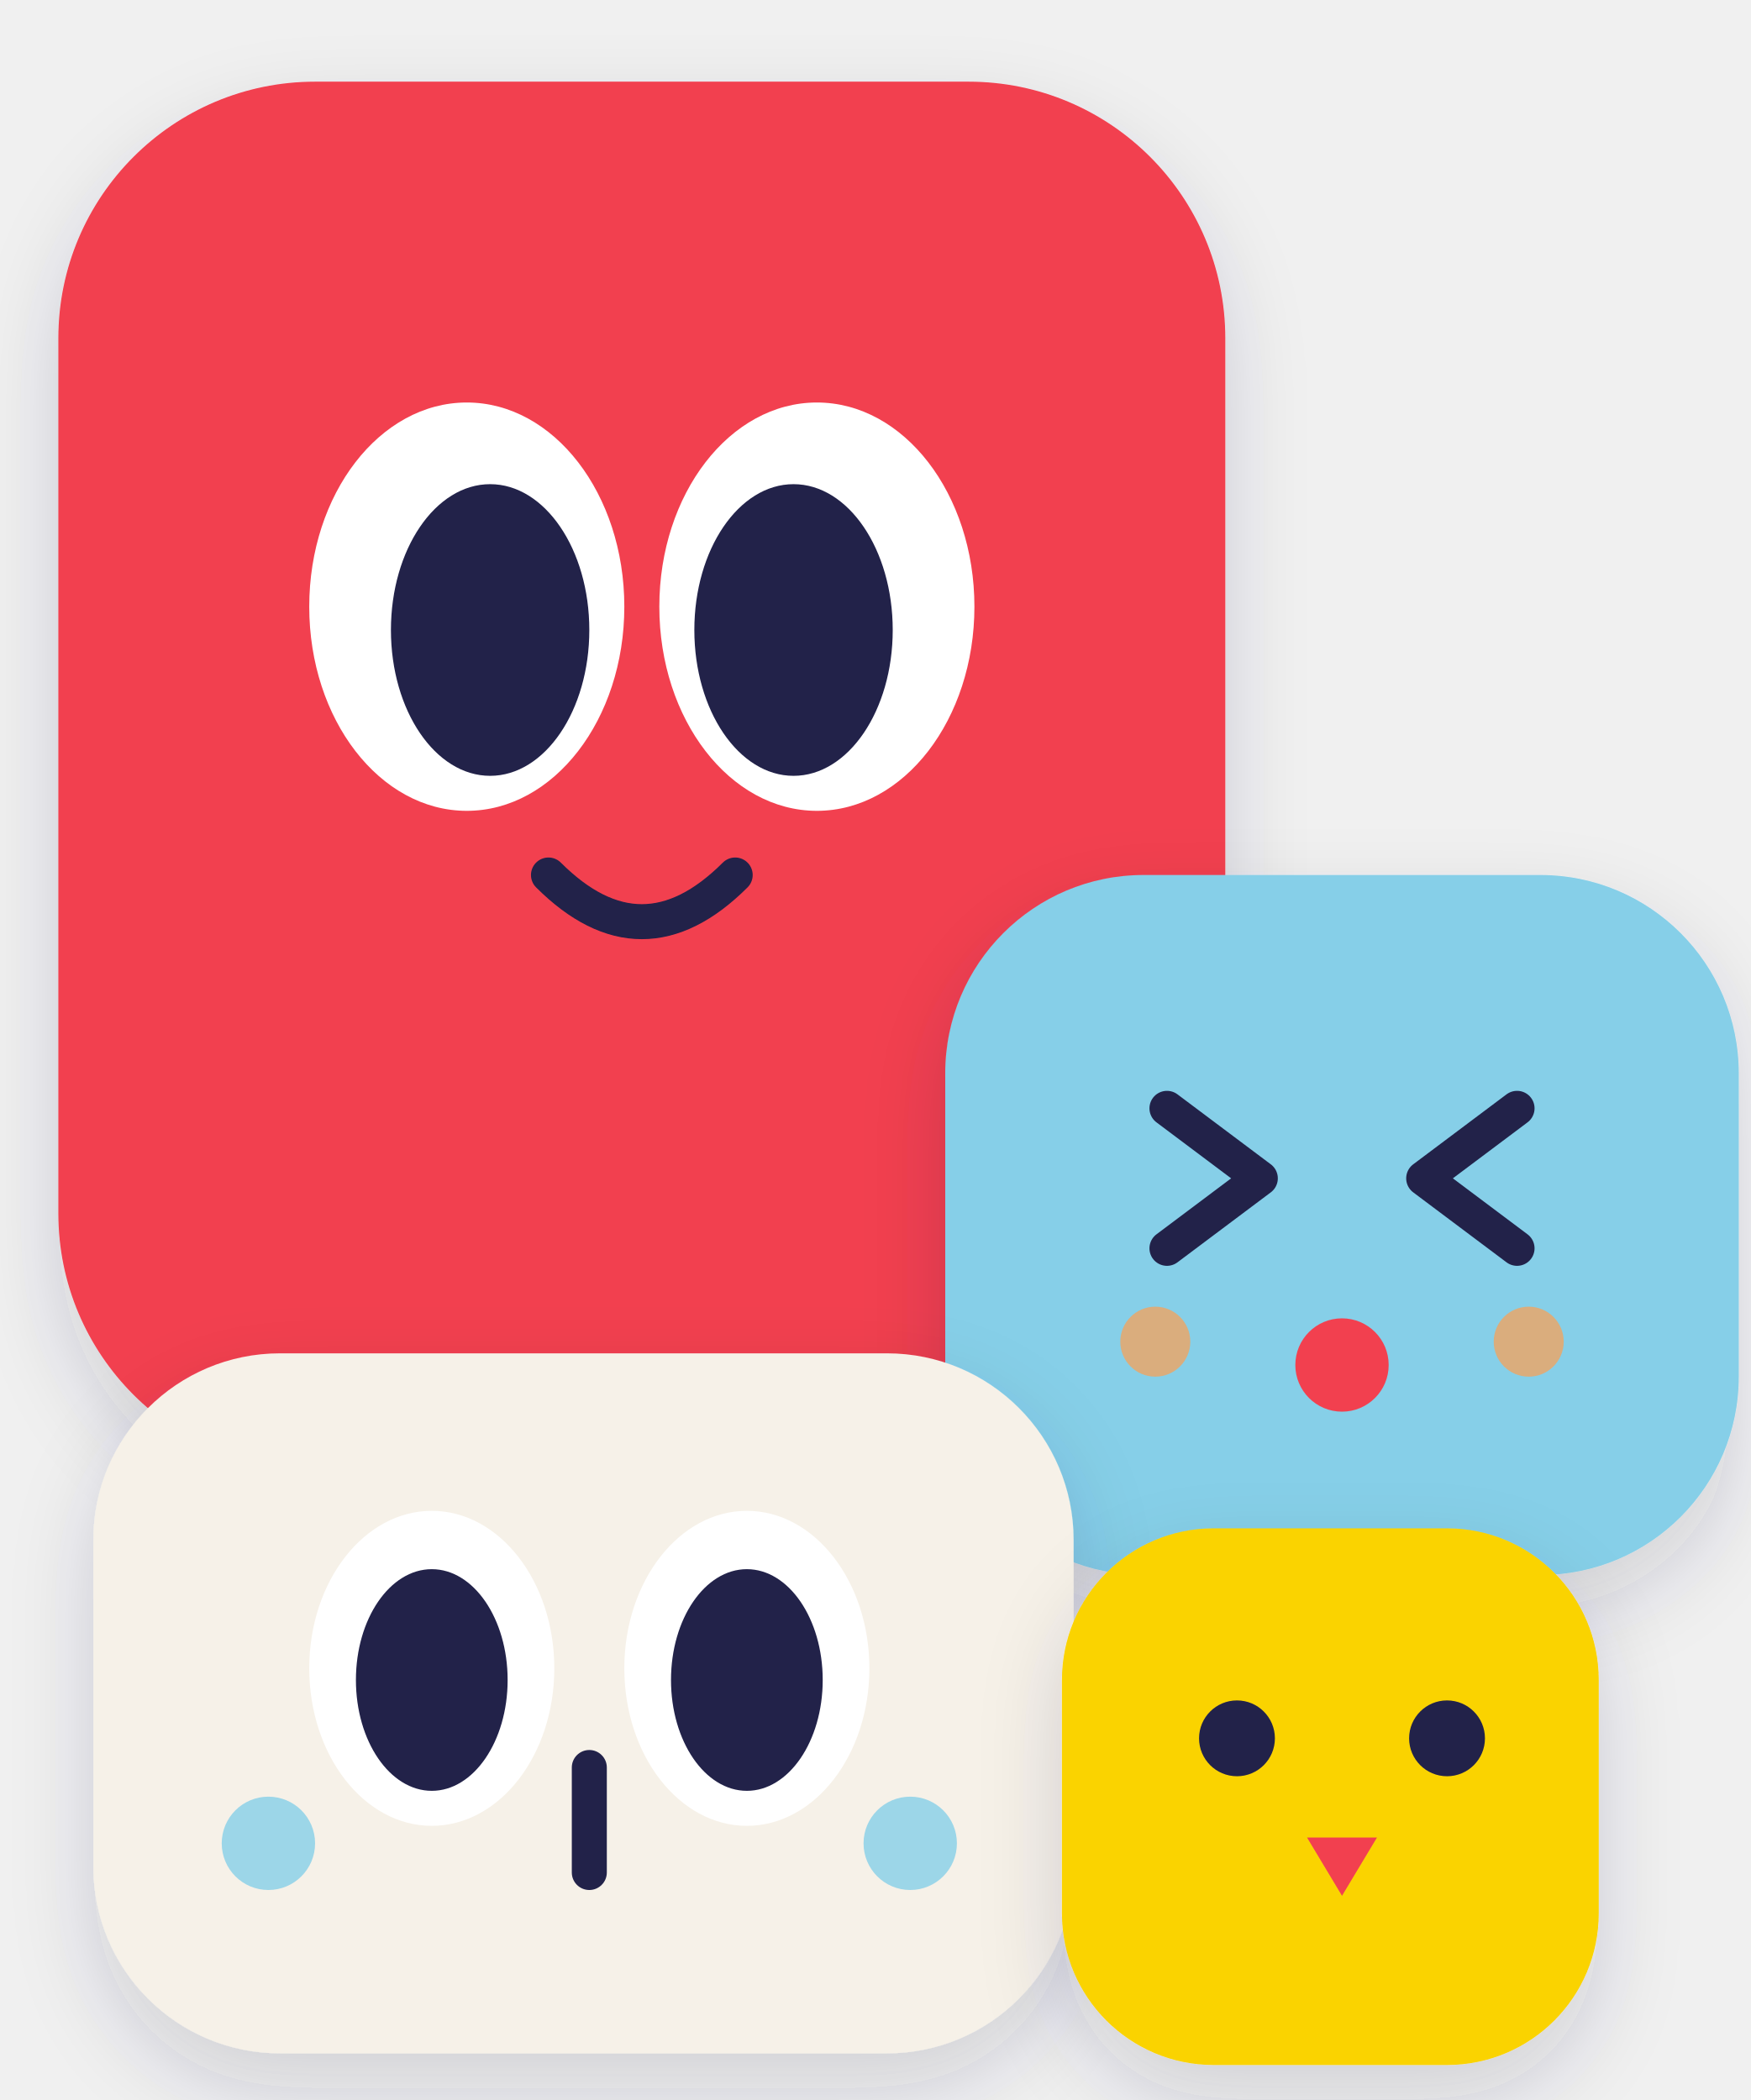
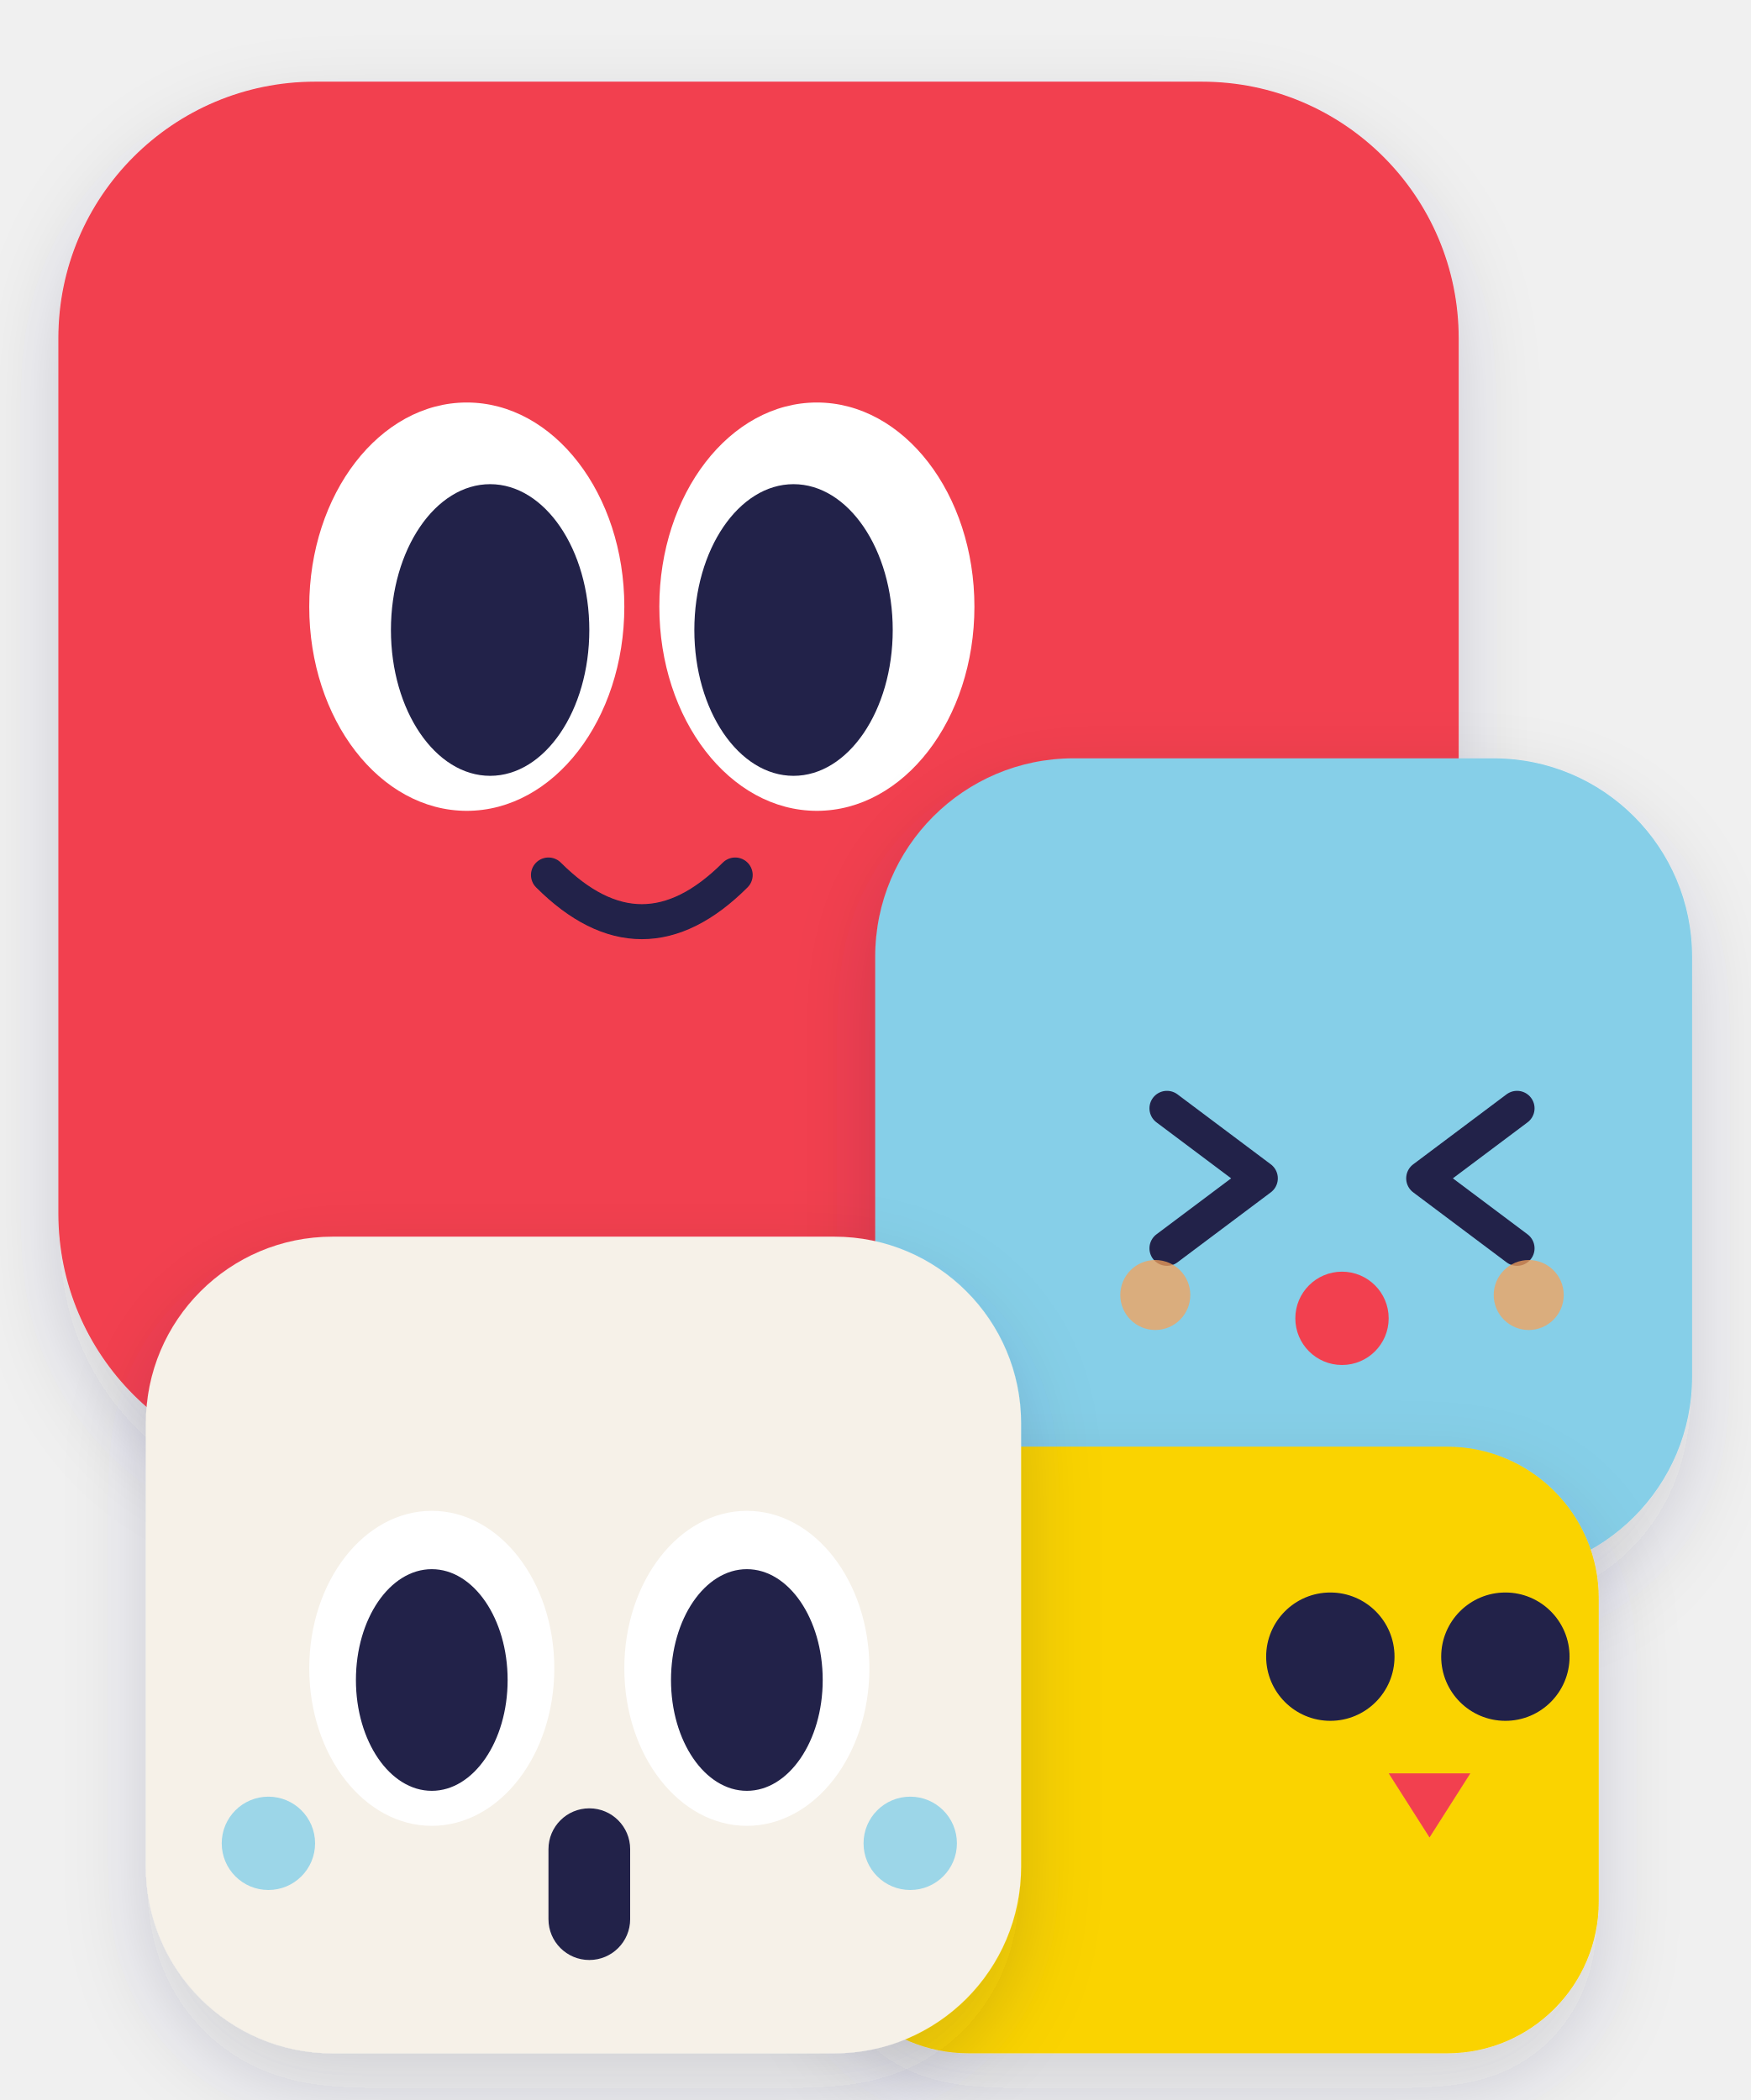
<svg xmlns="http://www.w3.org/2000/svg" viewBox="0 0 300 360" fill="none" role="img" aria-label="J&amp;K Daycare logo">
  <defs>
    <filter id="jkshadow" x="-20%" y="-20%" width="140%" height="140%">
      <feDropShadow dx="0" dy="6" stdDeviation="7" flood-color="#212149" flood-opacity="0.16" />
    </filter>
  </defs>
  <g filter="url(#jkshadow)">
-     <rect x="10" y="14" width="200" height="238" rx="44" fill="#f24150" />
+     <rect x="10" y="14" width="240" height="238" rx="44" fill="#f24150" />
    <ellipse cx="80" cy="104" rx="27" ry="35" fill="#ffffff" />
    <ellipse cx="140" cy="104" rx="27" ry="35" fill="#ffffff" />
    <ellipse cx="84" cy="108" rx="17" ry="25" fill="#212149" />
    <ellipse cx="136" cy="108" rx="17" ry="25" fill="#212149" />
    <path d="M94 150 Q110 166 126 150" stroke="#212149" stroke-width="6" fill="none" stroke-linecap="round" />
  </g>
  <g filter="url(#jkshadow)">
-     <rect x="162" y="150" width="136" height="120" rx="34" fill="#86cfe8" />
+     <rect x="150" y="130" width="140" height="140" rx="34" fill="#86cfe8" />
    <path d="M200 190 L216 202 L200 214" stroke="#212149" stroke-width="6" fill="none" stroke-linecap="round" stroke-linejoin="round" />
    <path d="M260 190 L244 202 L260 214" stroke="#212149" stroke-width="6" fill="none" stroke-linecap="round" stroke-linejoin="round" />
-     <circle cx="230" cy="234" r="8" fill="#f24150" />
-     <circle cx="198" cy="230" r="6" fill="#f5a25a" opacity="0.75" />
-     <circle cx="262" cy="230" r="6" fill="#f5a25a" opacity="0.75" />
+     <circle cx="230" cy="226" r="8" fill="#f24150" />
+     <circle cx="198" cy="222" r="6" fill="#f5a25a" opacity="0.75" />
+     <circle cx="262" cy="222" r="6" fill="#f5a25a" opacity="0.75" />
  </g>
  <g filter="url(#jkshadow)">
-     <rect x="16" y="232" width="168" height="120" rx="32" fill="#f6f1e8" />
+     <rect x="140" y="248" width="134" height="104" rx="26" fill="#fad306" />
+     <circle cx="228" cy="284" r="11" fill="#212149" />
+     <circle cx="258" cy="284" r="11" fill="#212149" />
+     <path d="M238 304 L252 304 L245 315 Z" fill="#f24150" />
+   </g>
+   <g filter="url(#jkshadow)">
+     <rect x="25" y="212" width="150" height="140" rx="32" fill="#f6f1e8" />
    <ellipse cx="74" cy="286" rx="21" ry="27" fill="#ffffff" />
    <ellipse cx="128" cy="286" rx="21" ry="27" fill="#ffffff" />
    <ellipse cx="74" cy="288" rx="13" ry="19" fill="#212149" />
    <ellipse cx="128" cy="288" rx="13" ry="19" fill="#212149" />
-     <rect x="98" y="300" width="6" height="24" rx="3" fill="#212149" />
+     <rect x="94" y="310" width="14" height="26" rx="7" fill="#212149" />
    <circle cx="46" cy="316" r="8" fill="#86cfe8" opacity="0.8" />
    <circle cx="156" cy="316" r="8" fill="#86cfe8" opacity="0.8" />
  </g>
-   <g filter="url(#jkshadow)">
-     <rect x="182" y="262" width="92" height="92" rx="26" fill="#fad306" />
-     <circle cx="212" cy="298" r="6.5" fill="#212149" />
-     <circle cx="248" cy="298" r="6.5" fill="#212149" />
-     <path d="M224 315 L236 315 L230 325 Z" fill="#f24150" />
-   </g>
</svg>
